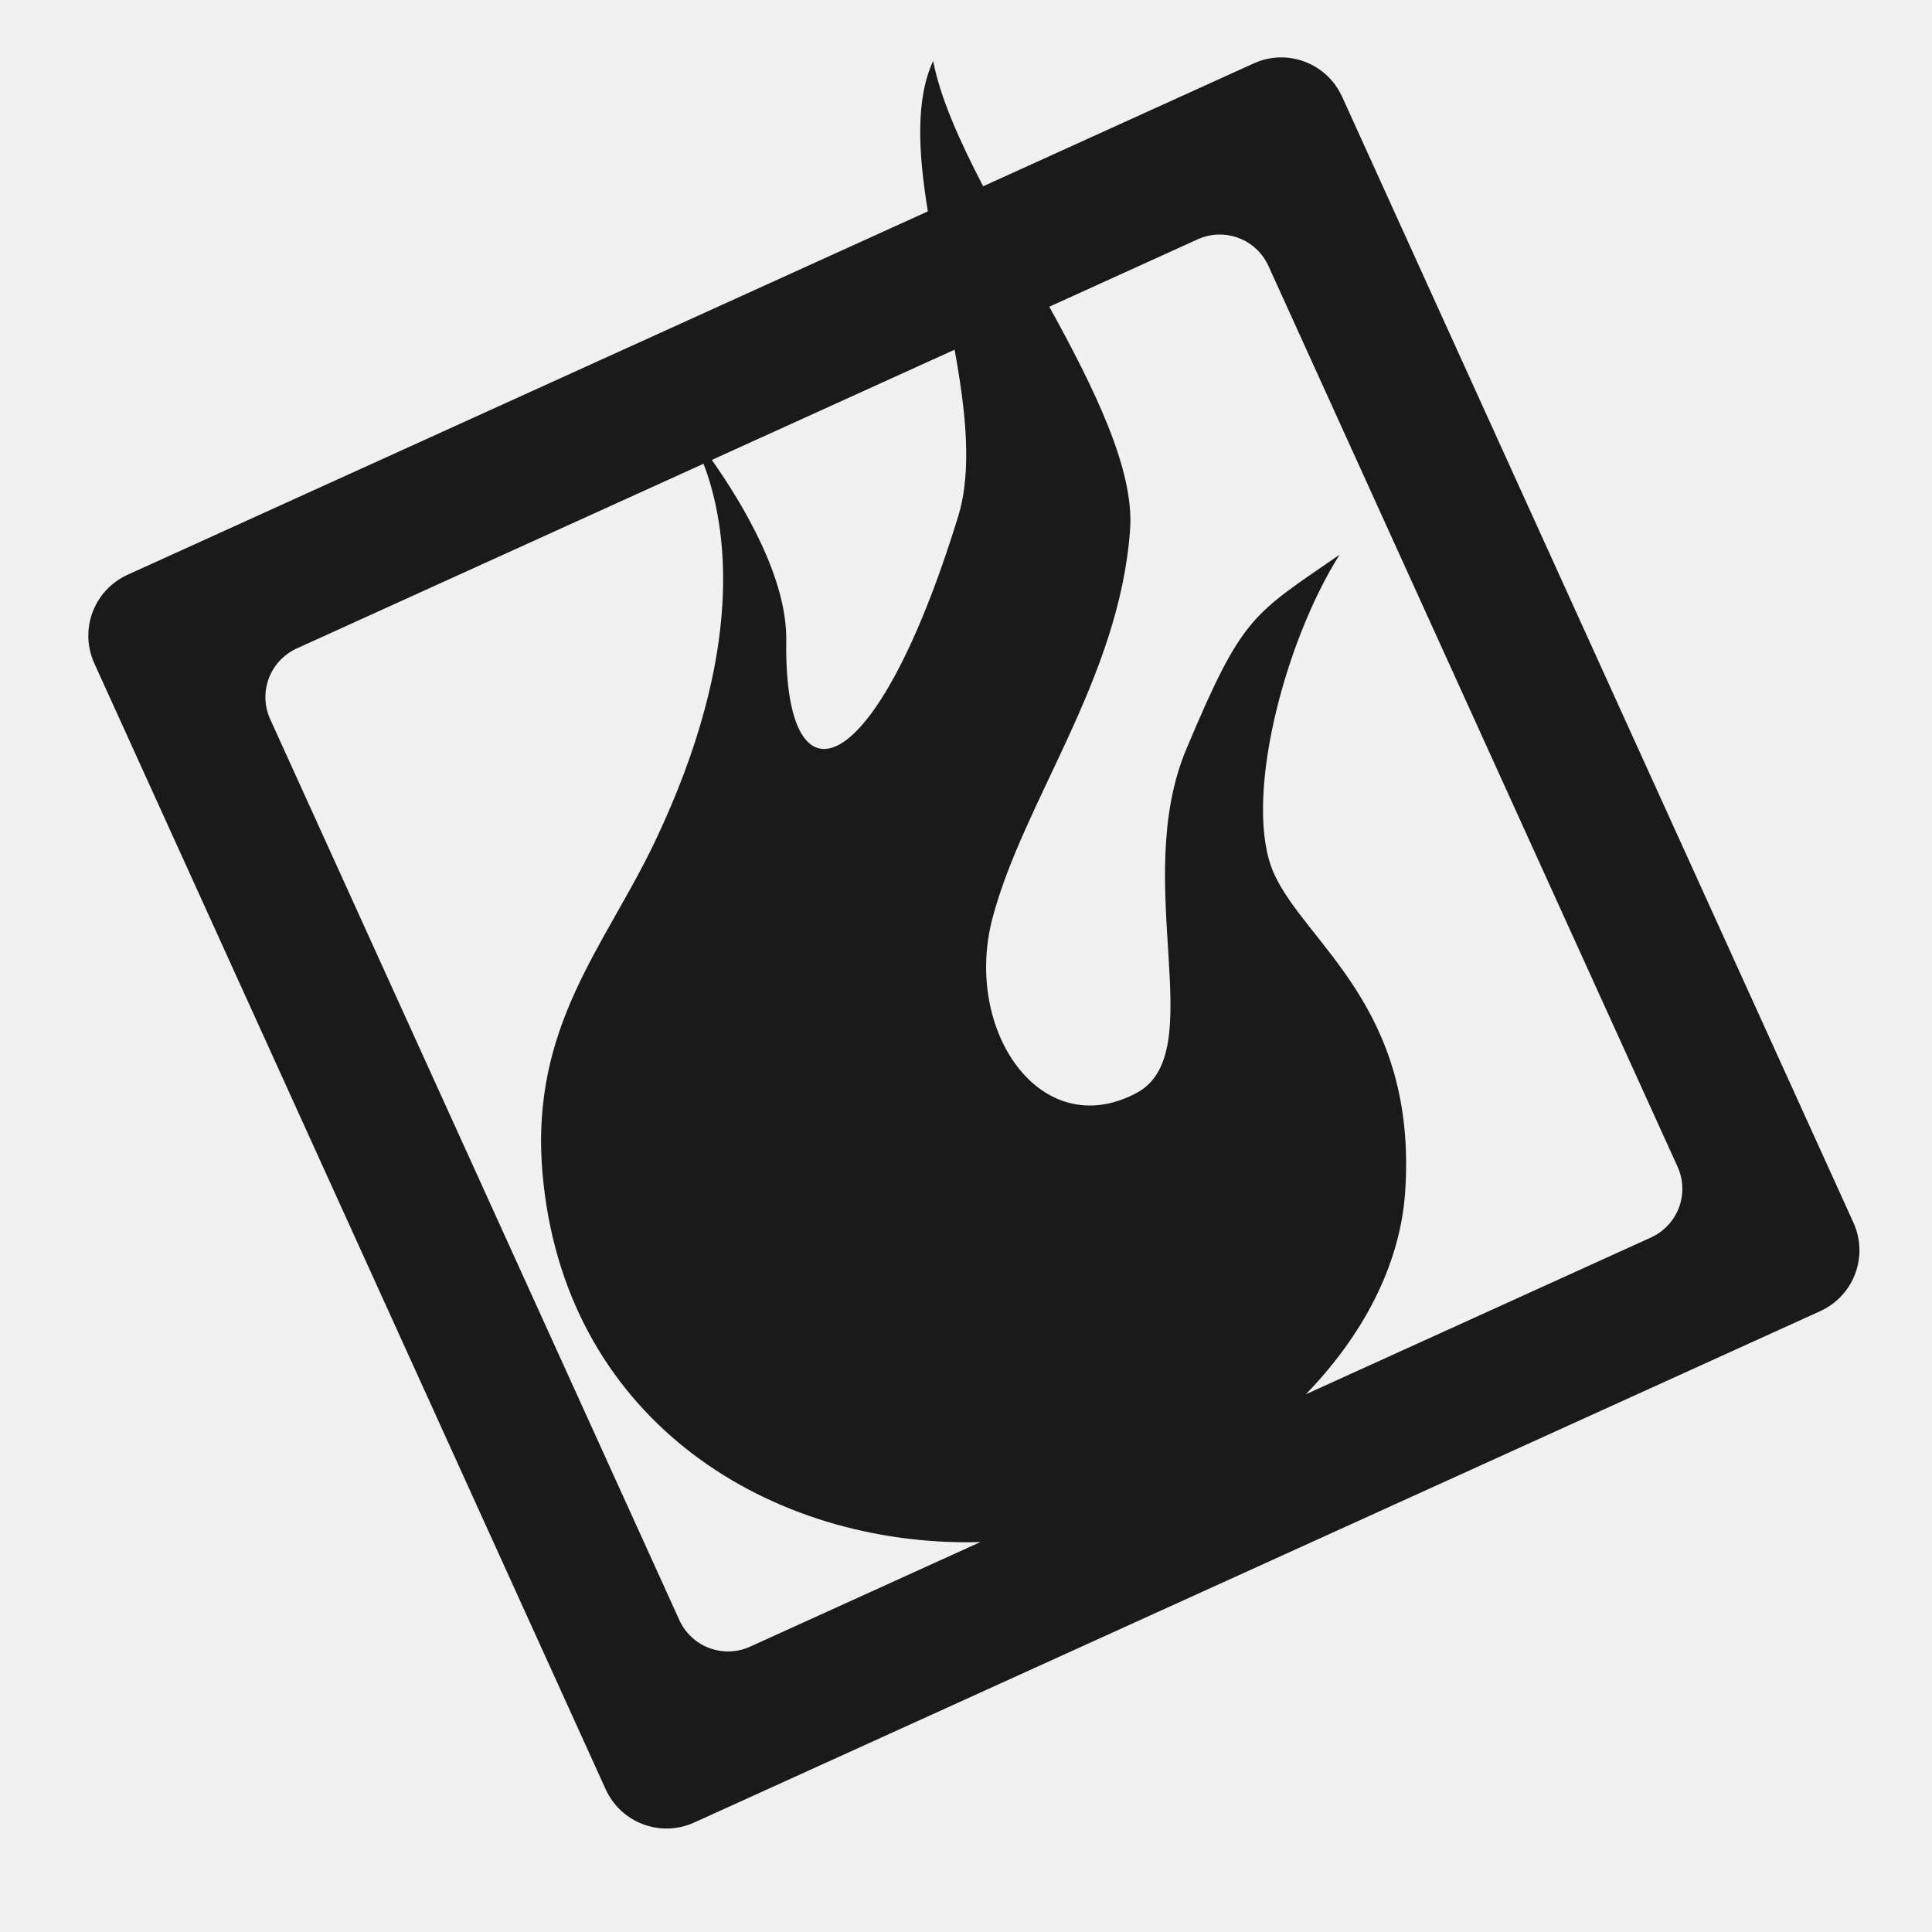
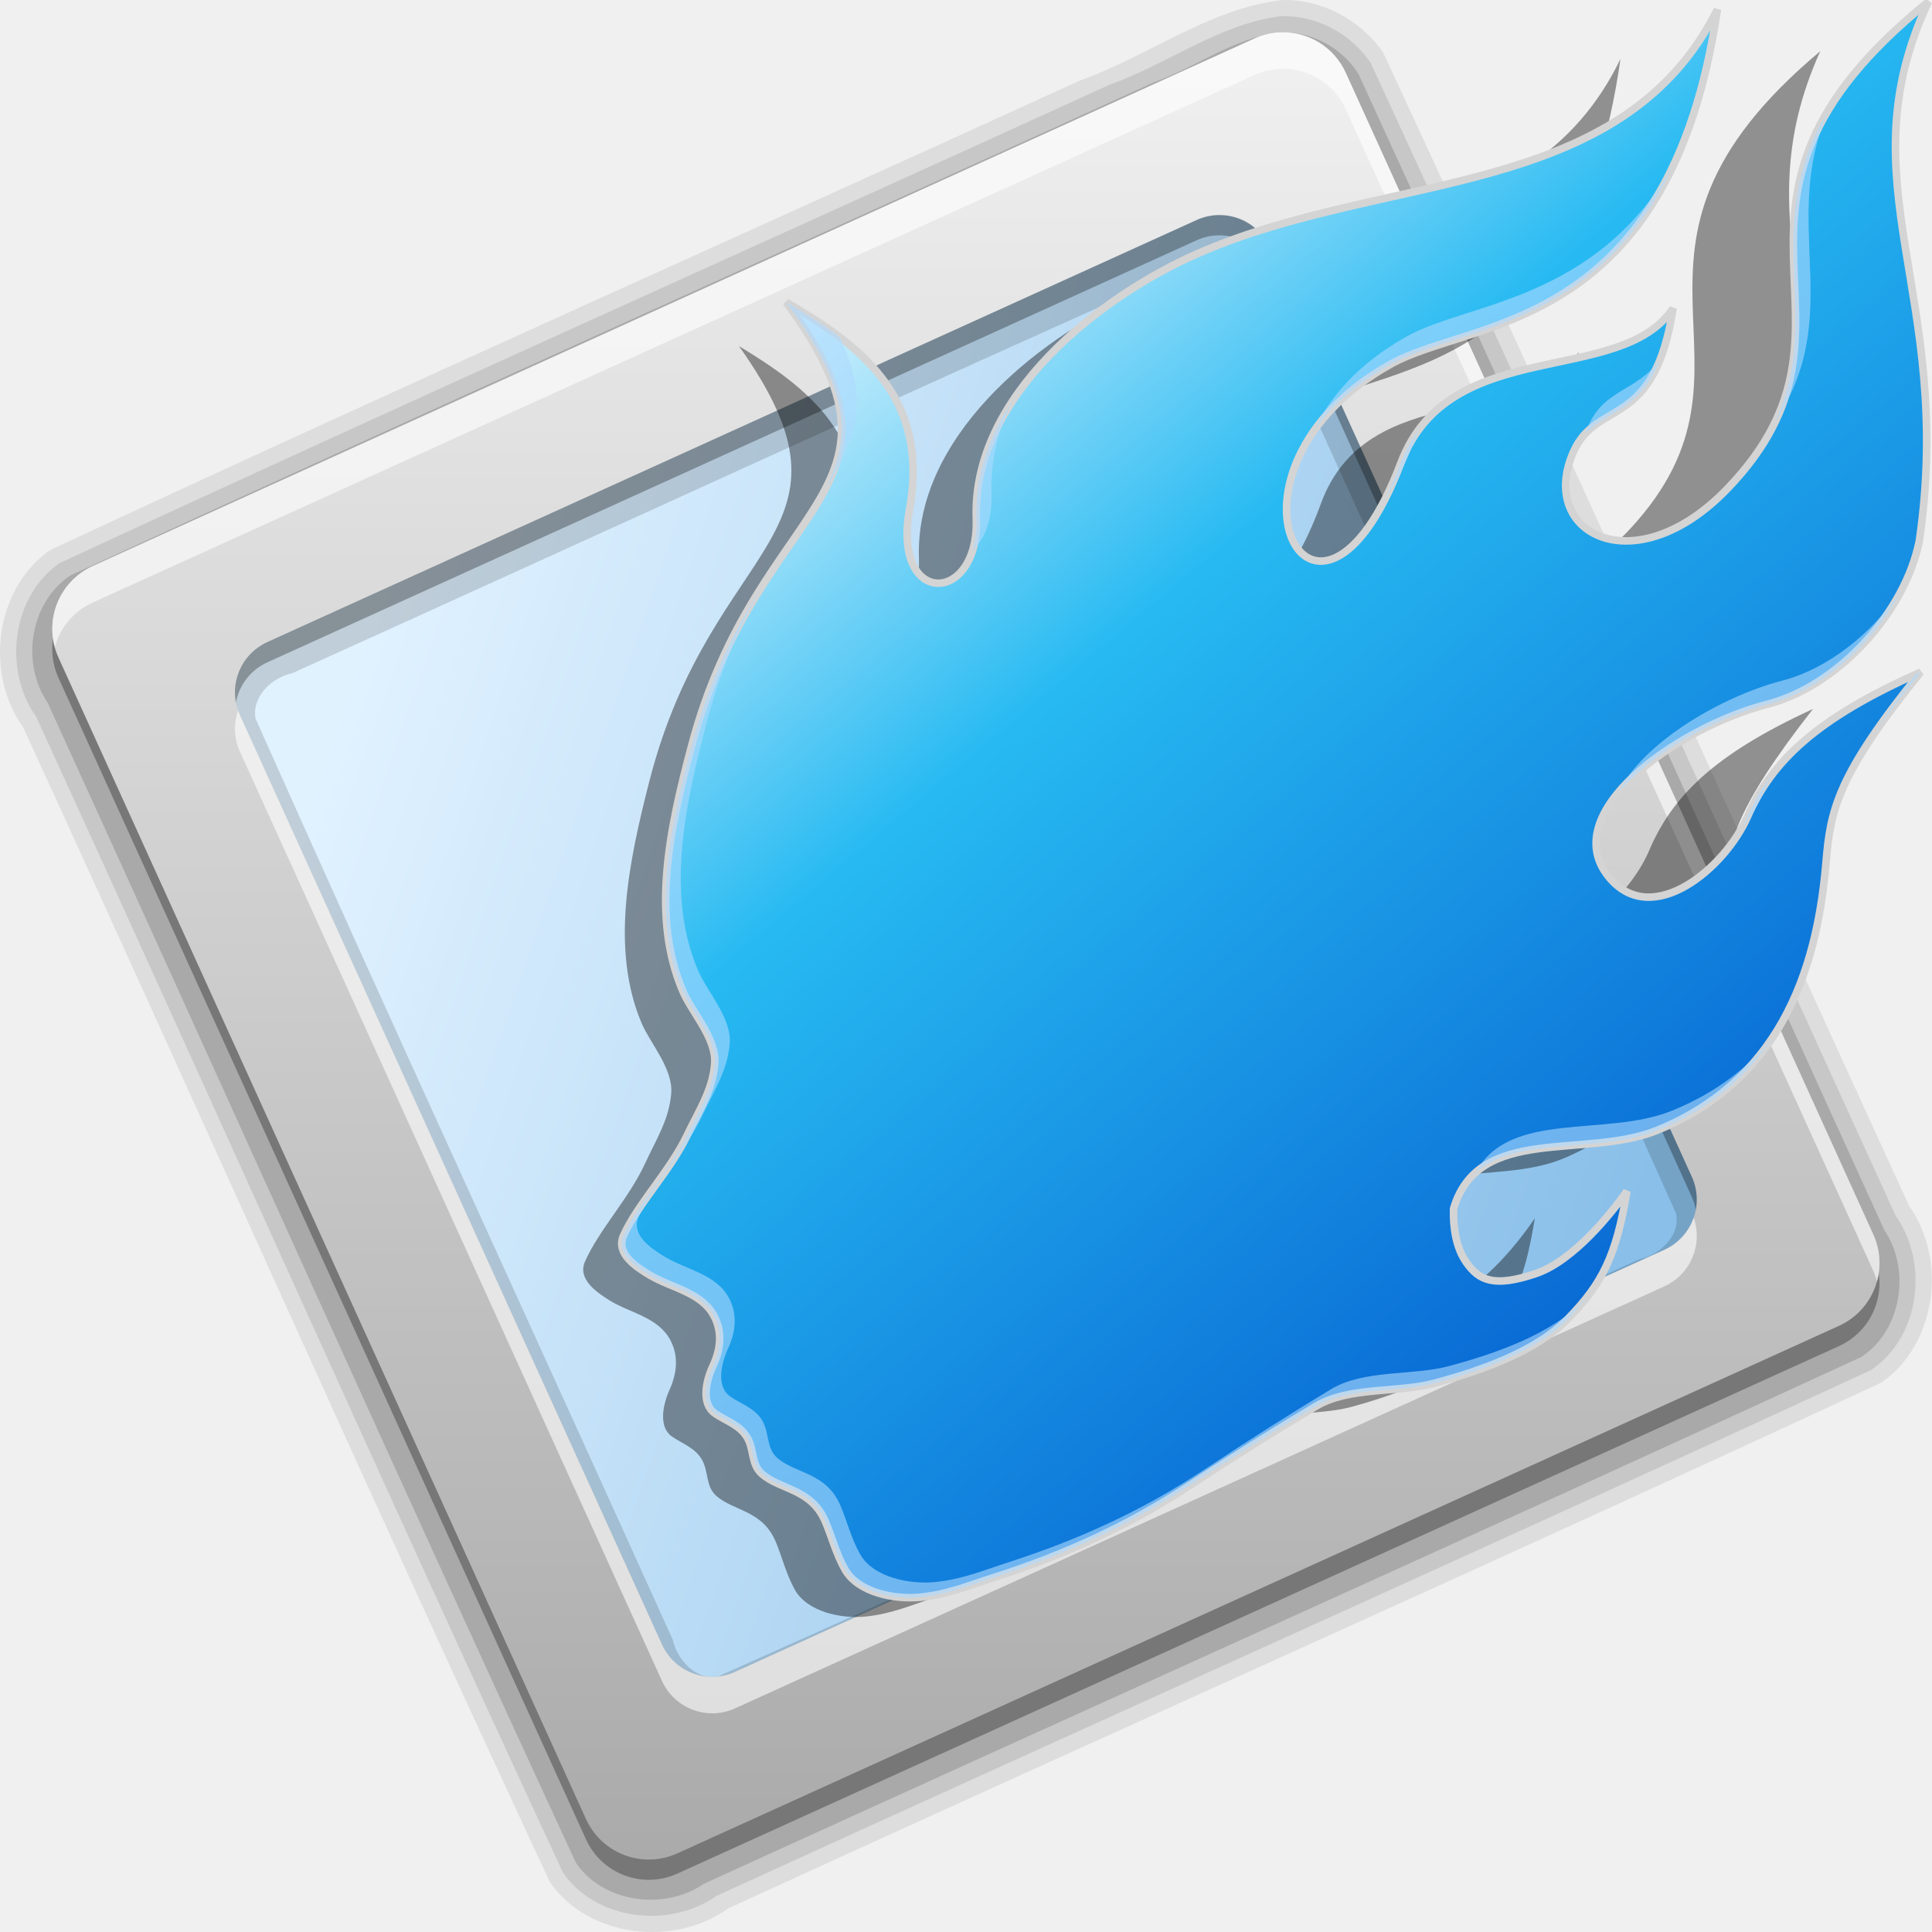
- <svg xmlns="http://www.w3.org/2000/svg" id="svg2" version="1.1" width="1000" height="1000" xml:space="preserve">
-   <defs id="defs6" />
-   <g id="g10" transform="matrix(1.25,0,0,-1.25,0,1000)">
-     <path style="fill:#1a1a1a;fill-opacity:1;fill-rule:nonzero;stroke:none" d="M 662.219 29.719 C 657.712 29.841 653.156 30.887 648.781 32.875 L 508.875 96.406 C 496.558 72.719 486.62 50.444 483 31.531 C 473.736 51.591 475.331 79.23 480.25 109.406 L 66.094 297.469 C 48.599 305.414 40.9 325.911 48.844 343.406 L 313.469 926.062 C 321.413 943.562 341.875 951.258 359.375 943.312 L 942.062 678.688 C 959.558 670.742 967.258 650.281 959.312 632.781 L 694.688 50.094 C 688.725 36.974 675.73 29.348 662.219 29.719 z M 630.594 121.406 C 641.409 121.114 651.796 127.189 656.562 137.688 L 868.281 603.844 C 874.639 617.837 868.467 634.205 854.469 640.562 L 675.875 721.688 C 705.188 691.522 724.735 655.01 727.312 616.906 C 733.788 521.273 675.521 488.28 659.344 452 C 643.163 415.726 664.222 333.293 693.344 287.125 C 648.041 318.454 643.184 318.435 614.062 387.688 C 584.941 456.945 627.209 545.092 588.156 565.781 C 538.561 592.045 498.345 533.19 513.75 475.094 C 529.926 414.082 579.562 350.983 584.938 273.906 C 587.096 242.97 566.492 201.248 543.125 158.75 L 619.844 123.906 C 623.345 122.315 626.99 121.504 630.594 121.406 z M 494.094 181 C 499.927 212.99 503.236 243.579 495.938 267.312 C 453.256 406.131 405.68 421.089 406.969 331.625 C 407.43 299.559 385.181 261.844 368.438 238.062 L 494.094 181 z M 364.156 240.031 C 376.5 272.437 386.185 336.408 339.031 435.531 C 313.147 489.945 274.311 531.151 280.781 607 C 291.465 732.235 394.035 798.281 500.812 798.281 C 503.03 798.281 505.247 798.23 507.469 798.156 L 388.312 852.281 C 374.319 858.639 357.951 852.467 351.594 838.469 L 139.875 372.312 C 133.518 358.314 139.689 341.951 153.688 335.594 L 364.156 240.031 z " transform="matrix(0.8,0,0,-0.8,0,800)" id="path16" />
+ <svg xmlns="http://www.w3.org/2000/svg" xmlns:ns1="http://www.openswatchbook.org/uri/2009/osb" xmlns:xlink="http://www.w3.org/1999/xlink" width="256" height="256" id="svg2" version="1.1">
+   <defs id="defs4">
+     <linearGradient id="linearGradient4683">
+       <stop style="stop-color:#89bfe9;stop-opacity:1;" offset="0" id="stop4685" />
+       <stop style="stop-color:#e1f2ff;stop-opacity:1" offset="1" id="stop4687" />
+     </linearGradient>
+     <linearGradient id="linearGradient6701-4-0">
+       <stop id="stop6703-0-7" offset="0" style="stop-color:#ffffff;stop-opacity:1;" />
+       <stop style="stop-color:#27baf2;stop-opacity:1;" offset="0.351" id="stop6705-9-8" />
+       <stop id="stop6707-4-6" offset="1" style="stop-color:#0053cc;stop-opacity:1;" />
+     </linearGradient>
+     <linearGradient ns1:paint="gradient" id="linearGradient4156">
+       <stop id="stop4158" offset="0" style="stop-color:#a7a7a7;stop-opacity:1" />
+       <stop style="stop-color:#e1e1e1;stop-opacity:1;" offset="1" id="stop4160" />
+     </linearGradient>
+     <linearGradient xlink:href="#linearGradient6701-4-0" id="linearGradient3788" gradientUnits="userSpaceOnUse" gradientTransform="matrix(0.2557629,0,0,0.255793,-0.2423354,783.1984)" x1="349.312" y1="186.907" x2="892.975" y2="835.425" />
+     <linearGradient id="linearGradient4094-5">
+       <stop id="stop4096-8" offset="0" style="stop-color:#aaaaaa;stop-opacity:1;" />
+       <stop id="stop4098-6" offset="1" style="stop-color:#f0f0f0;stop-opacity:1;" />
+     </linearGradient>
+     <linearGradient xlink:href="#linearGradient4683" id="linearGradient4689" x1="194.077" y1="-955.983" x2="328.984" y2="-828.699" gradientUnits="userSpaceOnUse" gradientTransform="translate(1.653792,-3.641965)" />
+     <linearGradient xlink:href="#linearGradient4094-5" id="linearGradient4422" gradientUnits="userSpaceOnUse" gradientTransform="matrix(0.268529,0,0,0.268529,-6.204796,776.4796)" x1="623.248" y1="993.461" x2="623.248" y2="98.363" />
+   </defs>
+   <g id="layer1" transform="translate(0,-796.3622)">
+     <path style="opacity:0.08;fill:#000000;fill-opacity:1;fill-rule:nonzero;stroke:none" d="m 169.883,796.368 c -9.697,1.13 -17.672,7.414 -26.704,10.629 -45.502,20.795 -91.23,41.1 -136.562,62.269 -7.328,5.126 -8.654,16.357 -3.558,23.463 23.403,50.955 46.095,102.236 69.818,153.045 5.139,7.38 16.482,8.612 23.656,3.441 50.876,-23.345 102.057,-46.047 152.797,-69.674 7.304,-5.096 8.684,-16.305 3.621,-23.421 -23.358,-50.865 -46.081,-102.03 -69.667,-152.785 -2.967,-4.324 -8.159,-7.109 -13.401,-6.965 z m -7.846,38.727 c 1.724,2.543 2.207,5.699 3.83,8.312 17.178,38.297 35.117,76.258 51.747,114.792 -2.615,1.961 -5.986,2.391 -8.749,4.105 -38.247,17.194 -76.211,35.07 -114.665,51.724 -2.089,-2.678 -2.445,-6.205 -4.259,-9.033 -17.144,-38.146 -34.99,-75.986 -51.578,-114.373 2.413,-1.984 5.684,-2.262 8.279,-3.947 38.405,-17.26 76.513,-35.193 115.144,-51.932 l 0.156,0.219 0.096,0.134 z" id="path4054-4" />
+     <path style="opacity:0.1;fill:#000000;fill-opacity:1;fill-rule:nonzero;stroke:none" d="m 169.455,798.533 c -8.105,1.145 -14.823,6.343 -22.408,9.045 -46.36,21.181 -92.916,41.933 -139.145,63.399 -6.38,4.397 -7.51,14.199 -3.113,20.358 23.368,51.002 46.157,102.269 69.801,153.145 4.399,6.389 14.162,7.478 20.316,3.113 50.946,-23.303 102.098,-46.158 152.952,-69.658 6.549,-4.319 7.766,-14.178 3.34,-20.459 -23.27,-50.862 -46.101,-101.924 -69.541,-152.709 -2.605,-3.973 -7.42,-6.546 -12.201,-6.235 z m -7.485,33.91 c 2.892,0.982 2.991,4.519 4.358,6.8 17.828,39.628 36.239,79.002 53.678,118.796 -0.533,2.882 -3.945,3.221 -6.077,4.331 -39.936,17.955 -79.596,36.539 -119.72,54.057 -2.921,-0.827 -3.2,-4.321 -4.44,-6.606 -17.865,-39.743 -36.368,-79.206 -53.805,-119.133 0.606,-2.841 3.93,-3.172 6.101,-4.288 39.927,-17.955 79.571,-36.556 119.705,-54.033 l 0.201,0.075 z" id="path4024-2" />
+     <rect ry="8.226" rx="8.226" transform="matrix(-0.9104911,0.4135286,-0.4134479,-0.9105278,0,0)" y="-982.358" x="183.324" height="168.231" width="168.218" id="rect4679" style="fill:url(#linearGradient4689);fill-opacity:1;fill-rule:nonzero;stroke:none" />
+     <path style="opacity:0.15;fill:#000000;fill-opacity:1;fill-rule:nonzero;stroke:none" d="m 169.405,800.656 c -5.991,0.804 -10.94,4.598 -16.536,6.624 -47.81,21.809 -95.764,43.31 -143.49,65.3 -5.398,3.525 -6.653,11.599 -3.094,16.843 23.398,51.233 46.387,102.664 70.03,153.78 3.64,5.322 11.72,6.372 16.939,2.777 51.086,-23.32 102.337,-46.285 153.337,-69.79 5.408,-3.507 6.645,-11.589 3.086,-16.843 -23.254,-51.048 -46.285,-102.198 -69.673,-153.186 -2.221,-3.553 -6.402,-5.75 -10.598,-5.505 z m -7.62,29.563 c 3.091,0.089 4.647,3.366 5.473,5.901 18.257,40.371 36.802,80.616 54.845,121.08 0.546,2.96 -2.188,5.426 -4.868,6.019 -40.713,18.408 -81.294,37.124 -122.112,55.29 -2.962,0.526 -5.379,-2.236 -5.985,-4.885 -18.384,-40.697 -37.088,-81.253 -55.273,-122.037 -0.53,-2.961 2.182,-5.453 4.868,-6.027 40.693,-18.395 81.254,-37.1 122.045,-55.265 0.333,-0.052 0.67,-0.072 1.007,-0.075 z" id="path4010-8" />
+     <path style="opacity:0.3;fill:#000000;fill-opacity:1;fill-rule:nonzero;stroke:none" d="m 169.748,803.333 c -1.19,0.033 -2.393,0.308 -3.548,0.832 L 12.305,874.045 c -4.621,2.098 -6.653,7.515 -4.555,12.136 L 77.638,1040.066 c 2.098,4.621 7.508,6.653 12.128,4.555 L 243.66,974.733 c 4.621,-2.098 6.653,-7.508 4.555,-12.128 l -69.888,-153.893 c -1.574,-3.466 -5.011,-5.477 -8.58,-5.379 z m -8.353,24.211 c 2.855,-0.078 5.603,1.533 6.862,4.305 l 55.913,123.114 c 1.679,3.697 0.05,8.021 -3.647,9.7 L 97.409,1020.576 c -3.697,1.679 -8.021,0.05 -9.7,-3.647 L 31.796,893.815 c -1.679,-3.697 -0.05,-8.021 3.647,-9.7 l 123.115,-55.913 c 0.924,-0.42 1.885,-0.632 2.837,-0.658 z" id="path4022-2" />
+     <path id="path4021-8" d="m 169.748,800.647 c -1.19,0.033 -2.393,0.308 -3.548,0.832 L 12.305,871.359 c -4.621,2.098 -6.653,7.515 -4.555,12.136 L 77.638,1037.38 c 2.098,4.621 7.508,6.653 12.128,4.555 L 243.66,972.048 c 4.621,-2.098 6.653,-7.508 4.555,-12.128 l -69.888,-153.893 c -1.574,-3.466 -5.011,-5.477 -8.58,-5.379 z m -8.353,24.211 c 2.855,-0.078 5.603,1.533 6.862,4.305 l 55.913,123.114 c 1.679,3.697 0.05,8.021 -3.647,9.7 L 97.409,1017.89 c -3.697,1.679 -8.021,0.05 -9.7,-3.647 L 31.796,891.129 c -1.679,-3.697 -0.05,-8.021 3.647,-9.7 l 123.115,-55.913 c 0.924,-0.42 1.885,-0.632 2.837,-0.658 z" style="fill:url(#linearGradient4422);fill-opacity:1;fill-rule:nonzero;stroke:none" />
+     <path style="opacity:0.6;fill:#ffffff;fill-opacity:1;fill-rule:nonzero;stroke:none" d="m 169.749,800.644 c -1.19,0.033 -2.394,0.315 -3.55,0.839 L 12.307,871.359 c -4.163,1.891 -6.219,6.472 -5.052,10.741 0.697,-2.527 2.47,-4.735 5.052,-5.908 L 166.199,806.316 c 1.155,-0.525 2.36,-0.807 3.55,-0.839 3.569,-0.098 7.002,1.913 8.576,5.379 l 69.893,153.901 c 0.208,0.457 0.367,0.916 0.495,1.385 0.55,-1.994 0.431,-4.179 -0.495,-6.218 L 178.325,806.023 c -1.574,-3.466 -5.007,-5.477 -8.576,-5.379 z m -138.2,89.865 c -0.602,1.716 -0.572,3.66 0.243,5.454 l 55.913,123.112 c 1.679,3.697 6.004,5.329 9.701,3.65 L 220.526,966.813 c 3.493,-1.586 5.138,-5.539 3.894,-9.088 -0.638,1.82 -1.99,3.39 -3.894,4.255 L 97.405,1017.892 c -3.697,1.679 -8.022,0.046 -9.701,-3.65 L 31.792,891.13 c -0.094,-0.206 -0.17,-0.412 -0.243,-0.621 z" id="path4080" />
+     <g id="g3881">
+       <path transform="matrix(0.2421278,0,0,0.2509496,4.132345,787.4808)" style="opacity:0.4;fill:#000000;fill-opacity:1;fill-rule:nonzero;stroke:none;stroke-width:2.3;marker-start:none" d="m 485.817,330.136 c 1.6,44.544 -43.887,46.546 -34.56,-5.015 10.687,-59.077 -27.481,-85.661 -63.943,-107.007 74.058,100.425 -14.61,100.608 -48.96,229.571 -11.655,43.758 -21.169,88.89 -4.48,127.548 4.753,11.011 17.52,24.336 16.385,37.594 -1.187,13.865 -8.431,24.533 -14.215,36.711 -8.806,18.539 -25.423,35.361 -32.979,51.987 -4.173,9.182 6.101,16.101 13.535,20.537 11.207,6.686 26.719,8.834 33.305,21.127 4.589,8.565 3.332,17.687 -0.54,25.982 -3.603,7.719 -6.273,19.532 1.211,24.672 5.501,3.779 12.804,5.877 16.586,12.455 3.651,6.35 1.929,13.945 7.714,18.895 9.639,8.249 25.46,7.469 32.75,24.631 3.392,7.984 5.659,16.867 10.169,24.789 6.833,12.001 25.951,15.687 39.135,14.314 14.187,-1.477 24.605,-5.939 38.232,-10.286 35.322,-11.267 68.452,-26.198 99.952,-46.795 26.728,-17.478 42.546,-27.386 66.586,-41.8 17.183,-10.302 42.244,-6.828 61.37,-11.942 23.625,-6.317 52.491,-16.21 69.268,-33.414 17.727,-18.178 24.979,-32.543 30.54,-66.054 -7.654,10.931 -27.573,36.055 -47.246,42.682 -21.631,7.287 -29.351,3.542 -35.848,-5.644 -5.555,-7.856 -6.979,-18.315 -6.723,-27.95 12.883,-43.777 68.249,-25.551 105.466,-40.644 67.743,-27.473 83.349,-89.882 87.51,-138.878 2.272,-26.756 5.445,-44.629 49.061,-98.473 -54.63,24.188 -77.17,46.411 -89.714,74.852 -11.762,26.667 -49.06,58.063 -71.4,31.871 -28.472,-33.382 35.06,-78.047 81.495,-90.009 37.105,-9.558 71.467,-47.772 78.886,-84.681 18.631,-128.002 -39.637,-184.988 4.74,-279.359 -131.927,106.549 -19.726,164.567 -104.14,252.292 -47.953,49.834 -98.768,23.358 -79.722,-19.22 12.302,-27.5 41.828,-10.8 51.559,-74.228 -27.374,41.108 -115.713,13.311 -141.031,80.134 -44.054,116.273 -105.267,4.363 -4.94,-51.363 42.327,-23.51 144.202,-15.858 168.921,-183.549 -49.552,99.314 -171.122,83.517 -269.014,126.344 -50.434,22.065 -117.207,73.642 -114.919,137.324 z" id="path4076-8" />
+       <path id="path3039-0-9" d="m 129.369,865.064 c 0.409,11.394 -11.225,11.906 -8.839,-1.283 2.733,-15.111 -7.029,-21.911 -16.354,-27.372 18.941,25.688 -3.737,25.735 -12.522,58.723 -2.981,11.193 -5.414,22.738 -1.146,32.626 1.216,2.816 4.481,6.225 4.191,9.616 -0.304,3.547 -2.156,6.275 -3.636,9.39 -2.252,4.742 -6.502,9.045 -8.435,13.298 -1.067,2.349 1.56,4.119 3.462,5.253 2.866,1.71 6.834,2.26 8.518,5.404 1.174,2.191 0.852,4.524 -0.138,6.646 -0.922,1.974 -1.604,4.996 0.31,6.311 1.407,0.967 3.275,1.503 4.242,3.186 0.934,1.624 0.493,3.567 1.973,4.833 2.465,2.11 6.512,1.911 8.376,6.3 0.867,2.042 1.447,4.314 2.601,6.341 1.748,3.07 6.637,4.013 10.009,3.661 3.628,-0.378 6.293,-1.519 9.778,-2.631 9.034,-2.882 17.508,-6.701 25.564,-11.97 6.836,-4.471 10.882,-7.005 17.03,-10.692 4.395,-2.635 10.805,-1.747 15.696,-3.055 6.042,-1.616 13.425,-4.146 17.716,-8.547 4.534,-4.65 6.389,-8.324 7.811,-16.896 -1.958,2.796 -7.052,9.223 -12.084,10.918 -5.533,1.864 -7.507,0.906 -9.168,-1.444 -1.421,-2.009 -1.785,-4.685 -1.72,-7.15 3.295,-11.198 17.456,-6.536 26.974,-10.396 17.326,-7.027 21.318,-22.991 22.382,-35.524 0.581,-6.844 1.393,-11.416 12.548,-25.189 -13.972,6.187 -19.737,11.872 -22.946,19.147 -3.008,6.821 -12.548,14.852 -18.261,8.152 -7.282,-8.539 8.967,-19.964 20.843,-23.024 9.49,-2.445 18.279,-12.22 20.176,-21.661 4.765,-32.742 -10.138,-47.319 1.212,-71.458 -33.742,27.254 -5.045,42.095 -26.635,64.535 -12.265,12.747 -25.261,5.975 -20.39,-4.916 3.146,-7.034 10.698,-2.763 13.187,-18.987 -7.001,10.515 -29.595,3.405 -36.071,20.498 -11.267,29.742 -26.924,1.116 -1.264,-13.138 10.826,-6.014 36.882,-4.056 43.204,-46.951 -12.674,25.404 -43.767,21.363 -68.804,32.318 -12.899,5.644 -29.977,18.837 -29.392,35.126 z" style="fill:url(#linearGradient3788);fill-opacity:1;fill-rule:nonzero;stroke:#d4d4d4;stroke-width:1;marker-start:none;stroke-opacity:1;stroke-miterlimit:4;stroke-dasharray:none" />
+       <path style="fill:#aedbff;fill-opacity:1;fill-rule:nonzero;stroke:none;stroke-width:2.3;marker-start:none;opacity:0.6" d="M 242.188 14.781 C 232.923 30.344 241.863 42.056 235.156 55.969 C 244.666 41.549 235.805 29.841 242.188 14.781 z M 221.656 22.031 C 211.153 40.034 194.494 40.039 186.375 44.594 C 179.96 48.192 176.121 52.704 174.156 56.969 C 176.365 53.857 179.699 50.817 184.375 48.219 C 193.033 43.409 211.401 43.664 221.656 22.031 z M 104.188 40.062 C 112.77 51.702 112.781 58.064 109.438 64.625 C 113.373 58.42 115.295 53.11 111.281 44.656 C 109.038 42.948 106.595 41.472 104.188 40.062 z M 219.938 47.719 C 216.717 51.928 212.615 51.57 210.5 56.344 C 210.333 56.721 210.188 57.102 210.062 57.469 C 212.926 54.398 217.215 54.517 219.938 47.719 z M 134.125 53.188 C 131.039 57.874 129.174 63.088 129.375 68.688 C 129.433 70.311 129.23 71.733 128.875 72.906 C 130.38 71.58 131.507 69.033 131.375 65.312 C 131.223 61.037 132.274 56.962 134.125 53.188 z M 188.031 56.938 C 187.095 58.203 186.272 59.637 185.625 61.344 C 184.944 63.141 184.234 64.707 183.531 66.094 C 184.903 64.073 186.3 61.407 187.625 57.875 C 187.747 57.55 187.898 57.246 188.031 56.938 z M 100.844 77.969 C 97.502 83.258 94.057 89.769 91.656 98.781 C 88.675 109.974 86.232 121.518 90.5 131.406 C 91.716 134.223 94.978 137.609 94.688 141 C 94.384 144.547 92.542 147.291 91.062 150.406 C 88.81 155.148 84.558 159.435 82.625 163.688 C 81.558 166.036 84.192 167.834 86.094 168.969 C 88.96 170.679 92.909 171.199 94.594 174.344 C 95.767 176.535 95.459 178.878 94.469 181 C 93.547 182.974 92.867 185.998 94.781 187.312 C 96.188 188.279 98.064 188.817 99.031 190.5 C 99.965 192.124 99.521 194.078 101 195.344 C 103.465 197.454 107.51 197.235 109.375 201.625 C 110.242 203.667 110.815 205.942 111.969 207.969 C 113.716 211.039 118.597 211.976 121.969 211.625 C 125.597 211.247 128.265 210.112 131.75 209 C 140.784 206.118 149.256 202.3 157.312 197.031 C 164.149 192.561 168.195 190.031 174.344 186.344 C 178.738 183.708 185.171 184.589 190.062 183.281 C 196.105 181.665 203.49 179.151 207.781 174.75 C 208.821 173.684 209.684 172.66 210.469 171.625 C 210.236 171.877 210.029 172.118 209.781 172.375 C 205.49 176.819 198.105 179.368 192.062 181 C 187.171 182.321 180.738 181.433 176.344 184.094 C 170.195 187.817 166.149 190.392 159.312 194.906 C 151.256 200.227 142.784 204.058 133.75 206.969 C 130.265 208.092 127.597 209.244 123.969 209.625 C 120.597 209.98 115.716 209.037 113.969 205.938 C 112.815 203.891 112.242 201.593 111.375 199.531 C 109.51 195.098 105.465 195.318 103 193.188 C 101.521 191.909 101.965 189.921 101.031 188.281 C 100.064 186.582 98.188 186.039 96.781 185.062 C 94.867 183.735 95.547 180.681 96.469 178.688 C 97.459 176.545 97.767 174.212 96.594 172 C 94.909 168.825 90.96 168.258 88.094 166.531 C 86.192 165.386 83.558 163.591 84.625 161.219 C 86.558 156.924 90.81 152.601 93.062 147.812 C 94.542 144.667 96.384 141.894 96.688 138.312 C 96.978 134.888 93.716 131.438 92.5 128.594 C 88.232 118.608 90.675 106.959 93.656 95.656 C 95.578 88.369 98.173 82.691 100.844 77.969 z M 251.844 78.375 C 247.967 83.979 242.221 88.61 236.156 90.188 C 227.938 92.326 217.628 98.505 214.469 104.969 C 218.841 99.736 227.241 95.125 234.156 93.344 C 241.381 91.482 248.163 85.352 251.844 78.375 z M 254.5 89.062 C 254.241 89.177 254.003 89.292 253.75 89.406 C 251.452 92.43 249.718 94.954 248.406 97.156 C 249.993 94.838 251.959 92.2 254.5 89.062 z M 234.812 102.656 C 233.473 104.421 232.424 106.265 231.562 108.219 C 231.38 108.633 231.197 109.05 230.969 109.469 C 232.051 108.088 232.943 106.605 233.562 105.188 C 233.94 104.324 234.356 103.479 234.812 102.656 z M 234.781 137.625 C 231.592 141.494 227.324 144.809 221.594 147.156 C 212.812 150.753 200.069 147.032 195.562 155.312 C 201.127 150.429 211.891 152.905 219.594 149.781 C 226.632 146.926 231.446 142.6 234.781 137.625 z M 215.562 157.844 C 215.35 158.147 215.094 158.529 214.812 158.906 C 215.06 158.614 215.305 158.312 215.531 158.031 C 215.542 157.965 215.551 157.911 215.562 157.844 z " transform="translate(0,796.3622)" id="path4411" />
+     </g>
  </g>
</svg>
